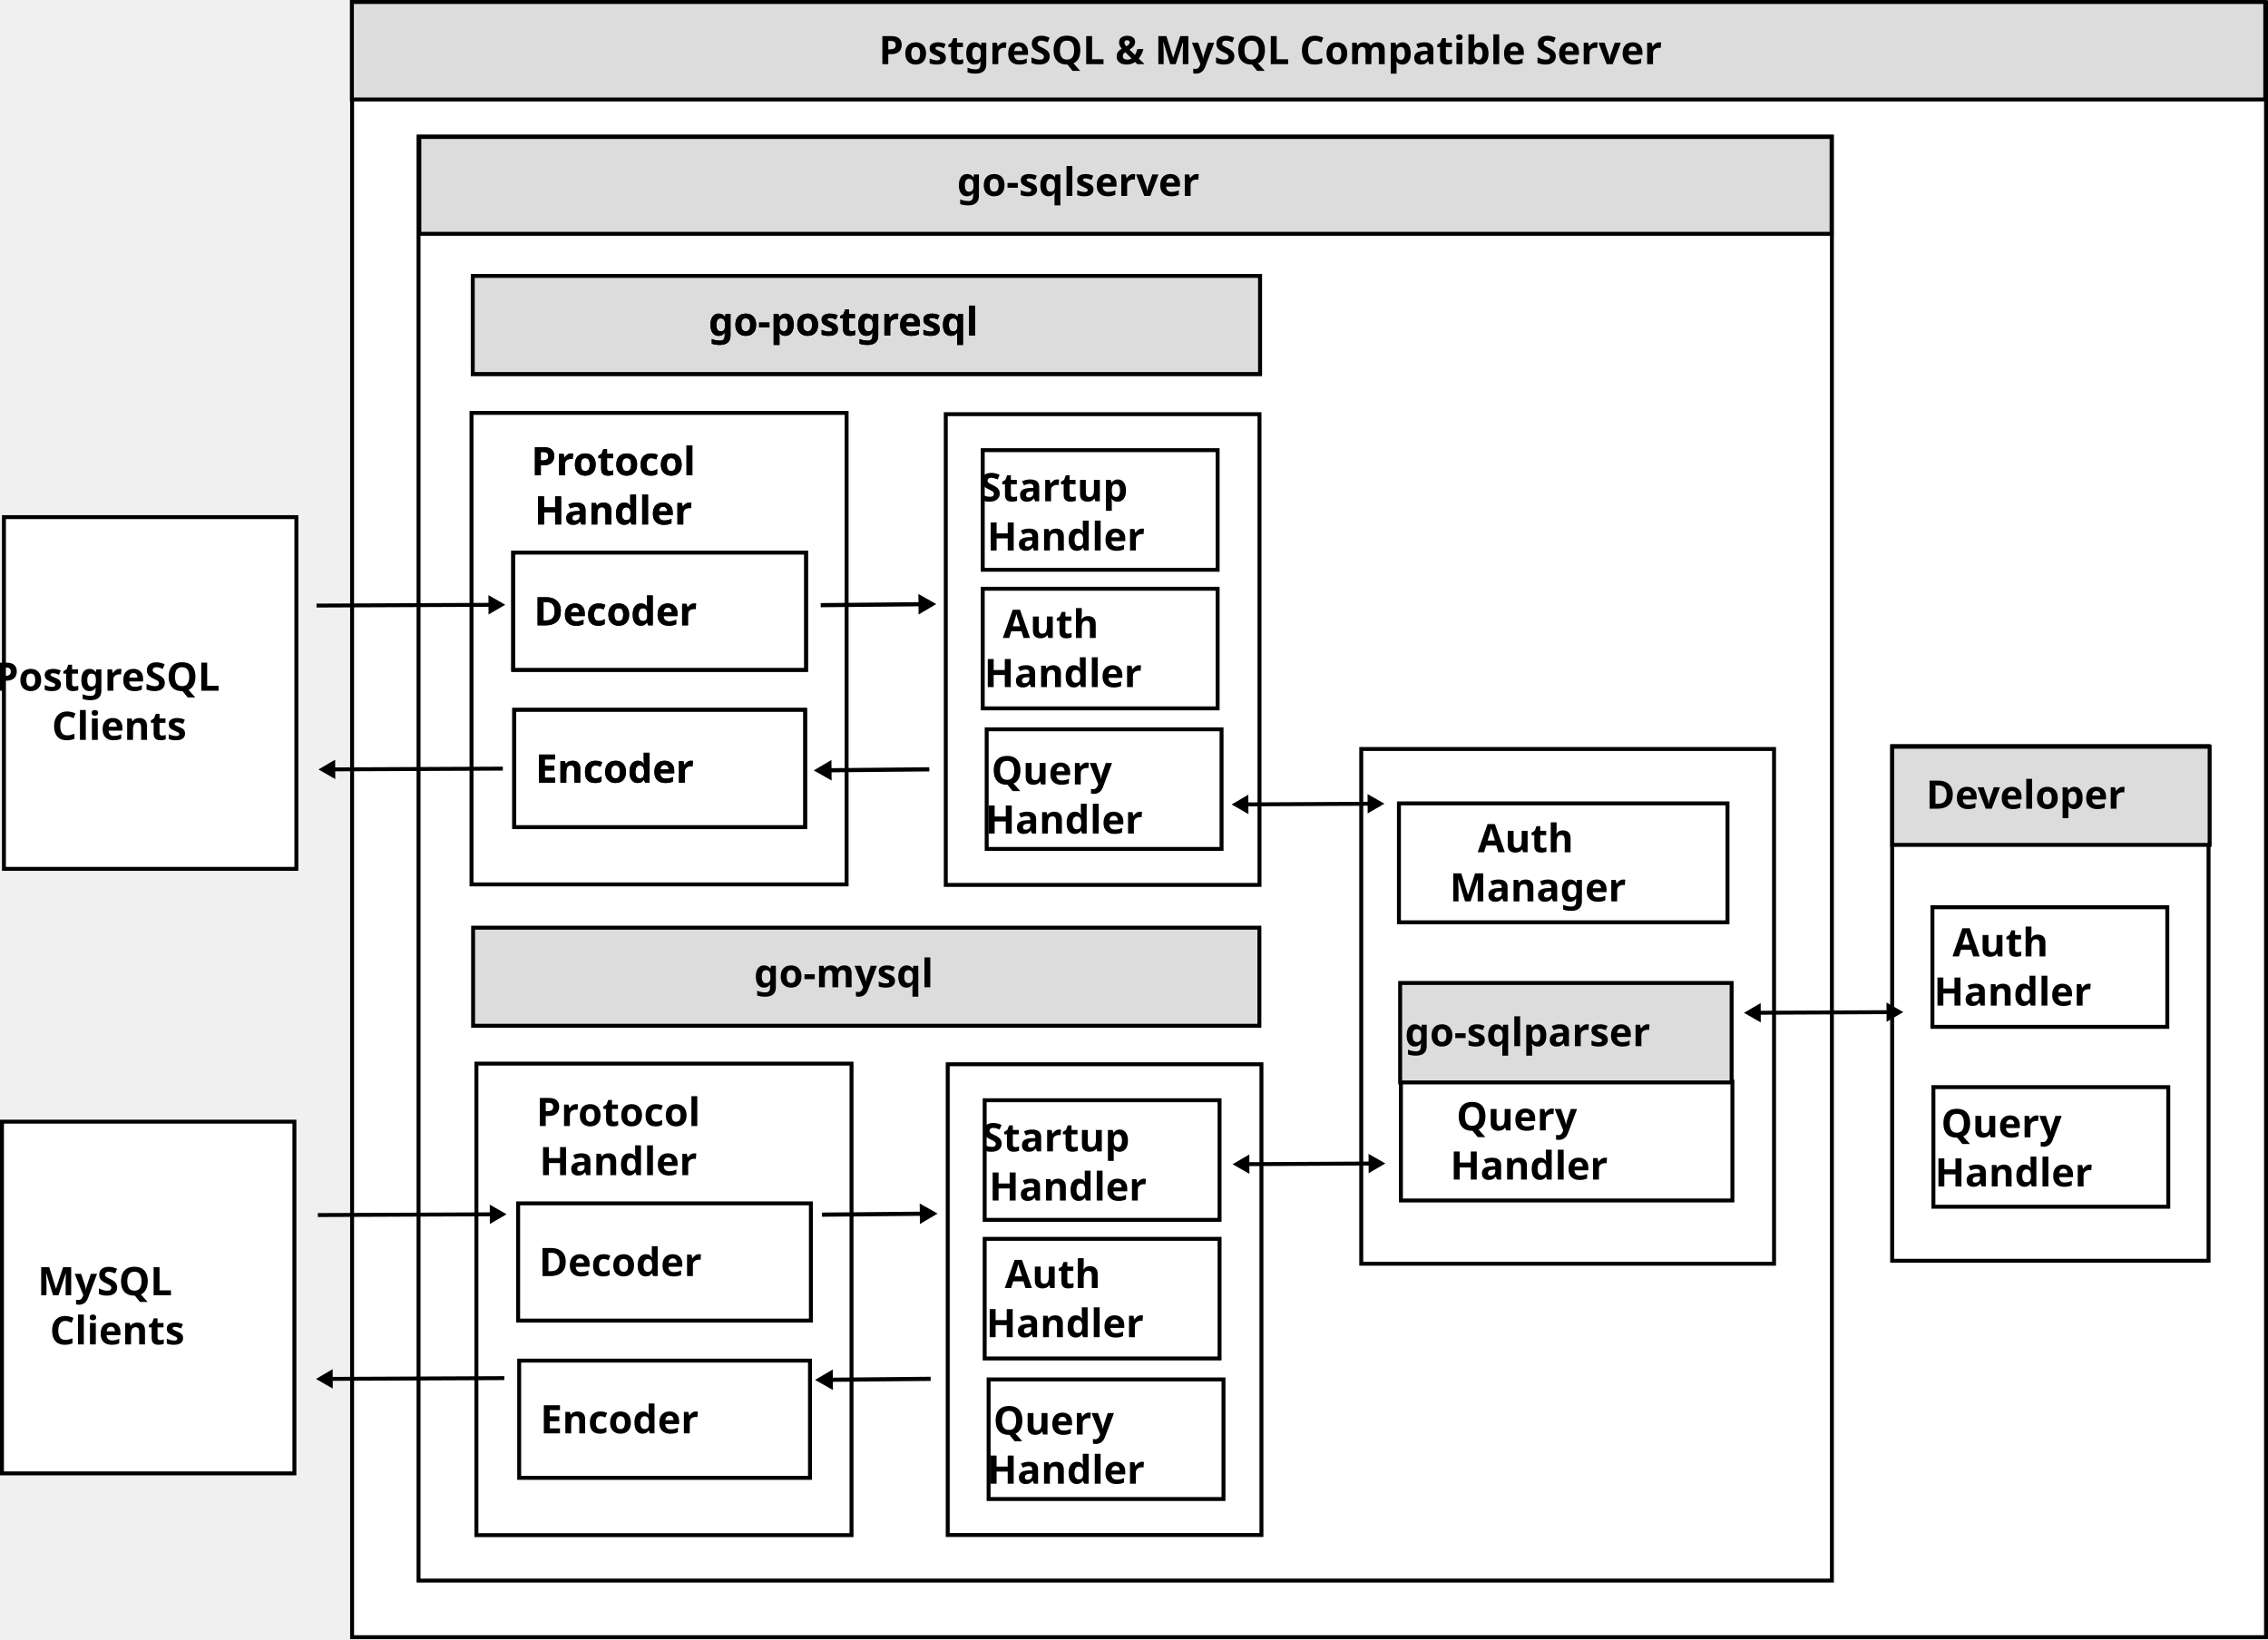
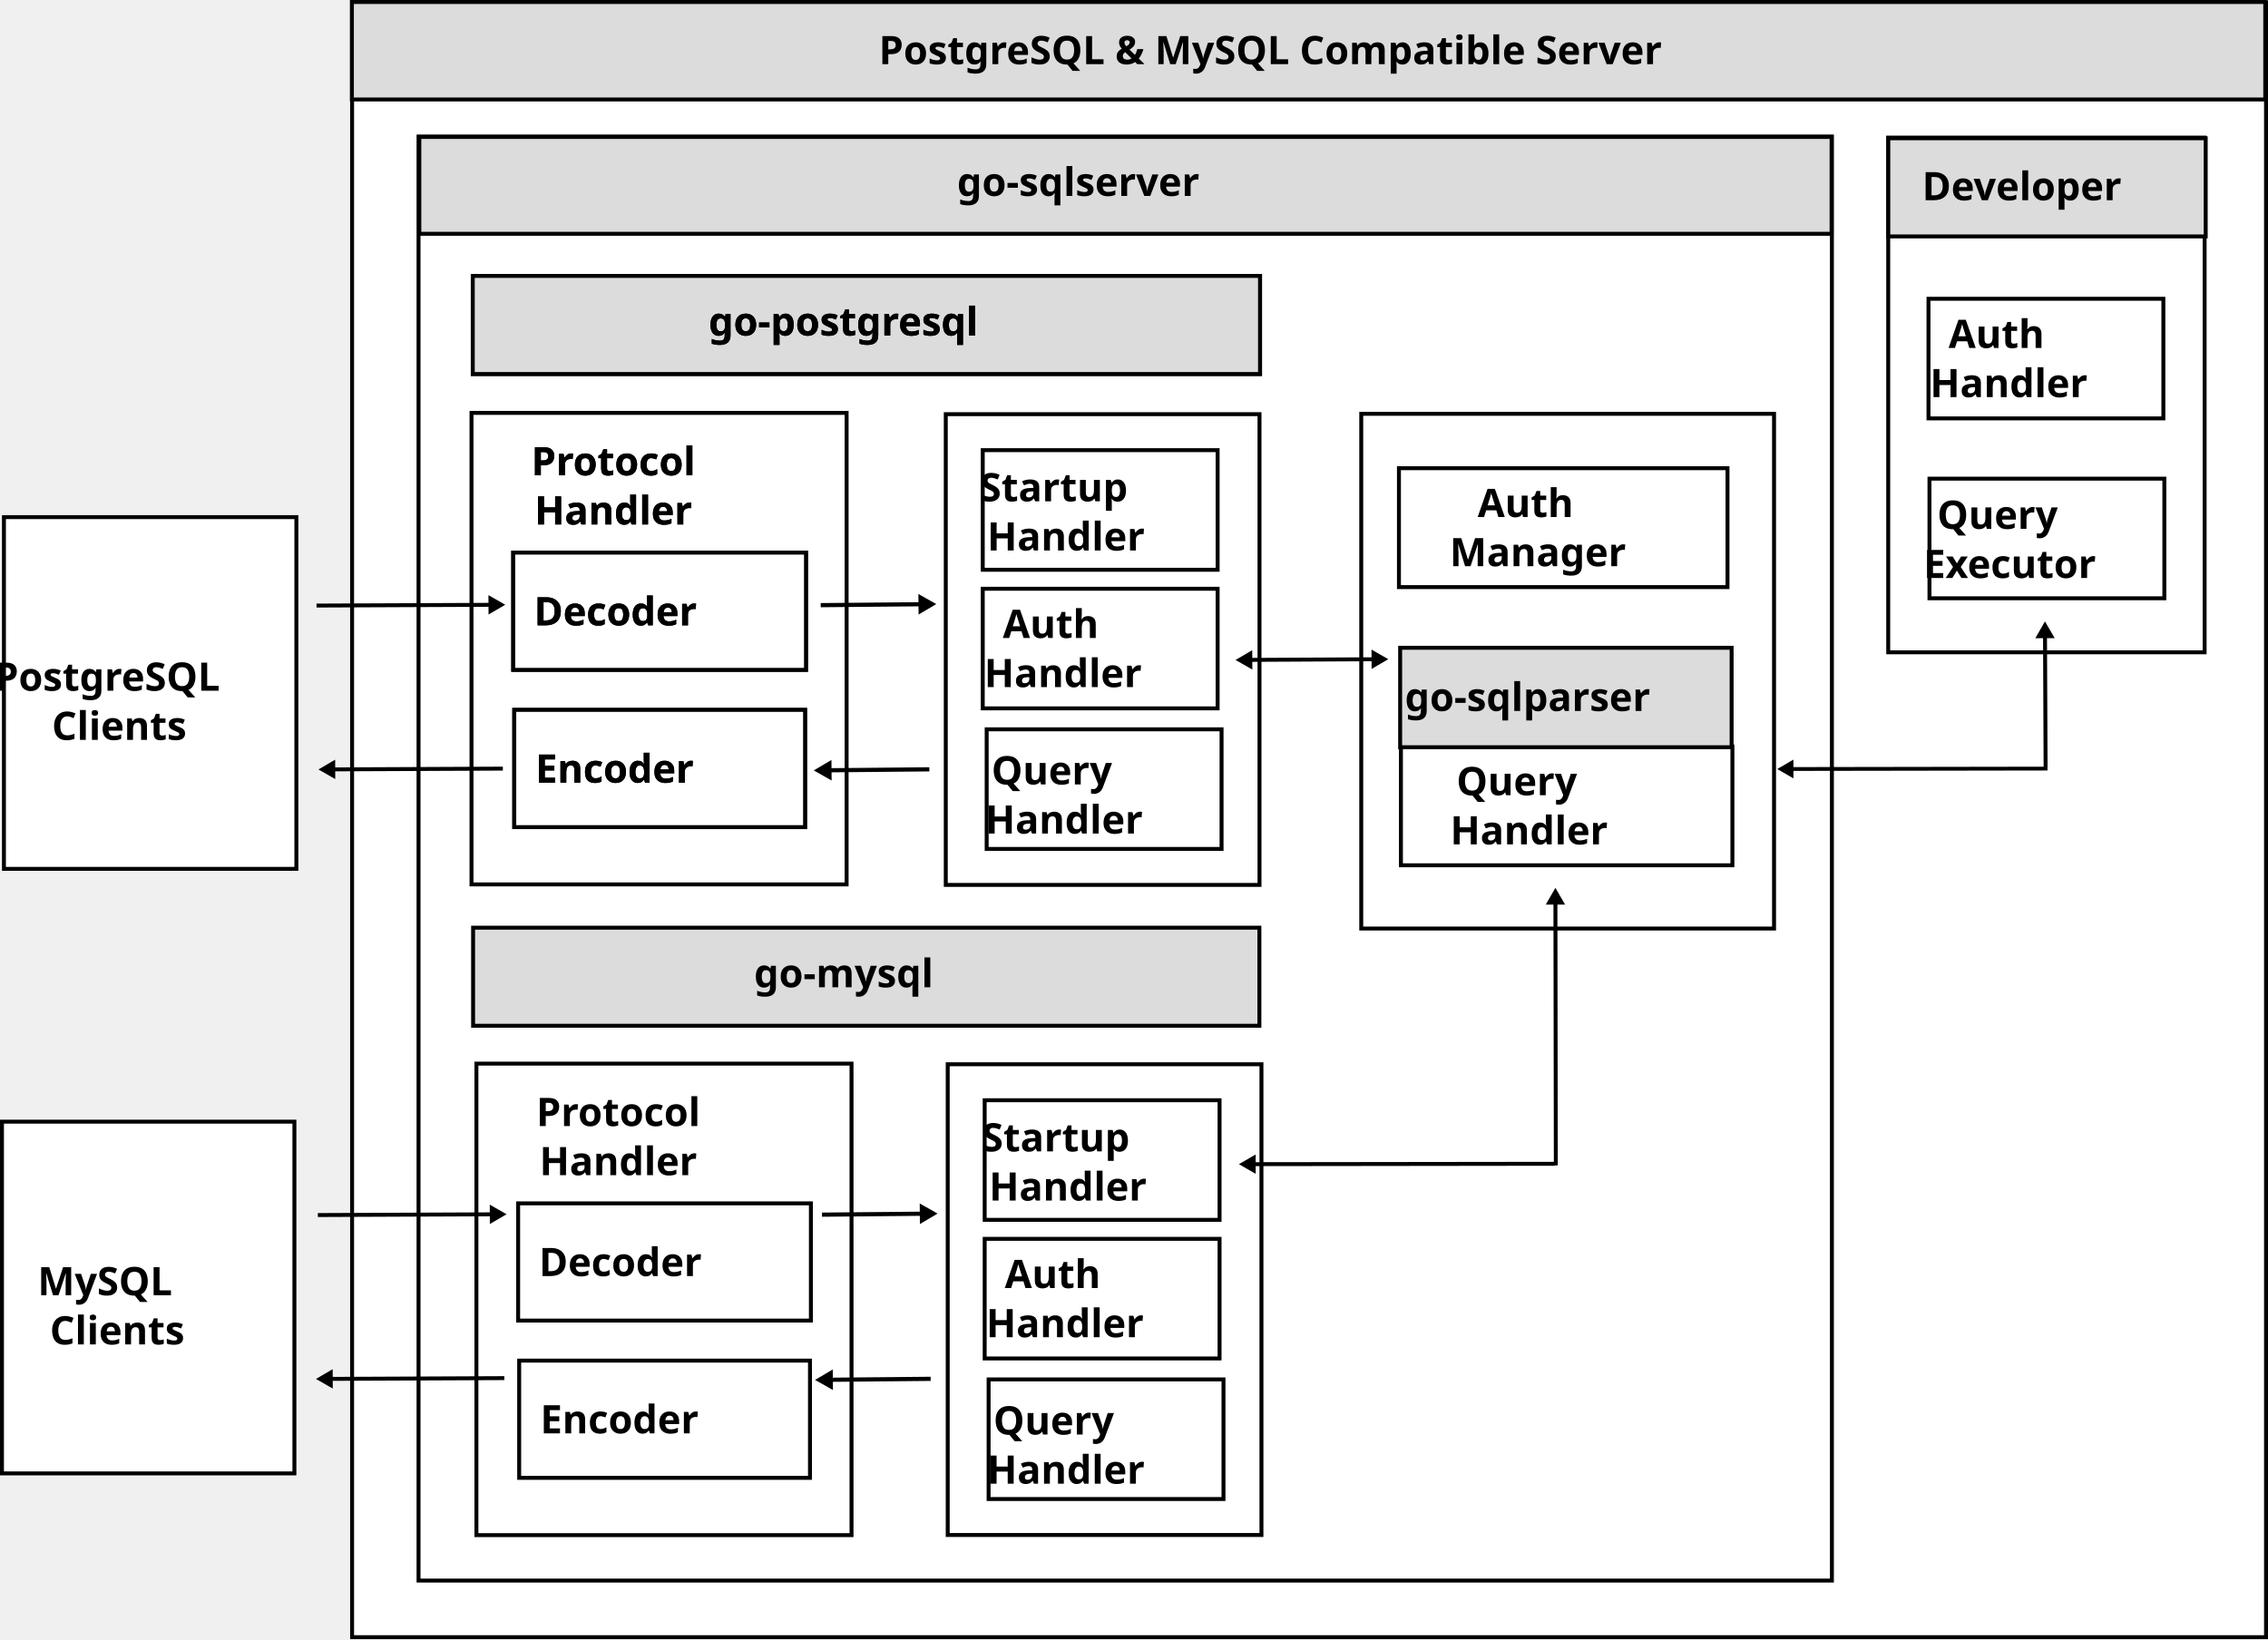
<svg xmlns="http://www.w3.org/2000/svg" width="576.743" height="416.882" id="svg2" version="1.1">
  <defs id="defs4">
    <marker style="overflow:visible" id="TriangleInM" refX="0" refY="0" orient="auto" viewBox="0 0 4.26 4.924" markerWidth="4.26" markerHeight="4.924" preserveAspectRatio="xMidYMid">
      <path transform="scale(-0.4)" style="fill:context-stroke;fill-rule:evenodd;stroke:context-stroke;stroke-width:1pt" d="M 5.77,0 -2.88,5 V -5 Z" id="path18279" />
    </marker>
    <marker style="overflow:visible" id="TriangleOutM" refX="0" refY="0" orient="auto">
      <path transform="scale(0.4)" style="fill:context-stroke;fill-rule:evenodd;stroke:context-stroke;stroke-width:1pt" d="M 5.77,0 -2.88,5 V -5 Z" id="path18288" />
    </marker>
    <linearGradient id="linearGradient5205">
      <stop style="stop-color:#370000;stop-opacity:1;" offset="0" id="stop5207" />
    </linearGradient>
    <linearGradient id="linearGradient5205-7">
      <stop id="stop5207-1" offset="0" style="stop-color:#370000;stop-opacity:1;" />
    </linearGradient>
    <linearGradient id="linearGradient5205-9">
      <stop id="stop5207-5" offset="0" style="stop-color:#370000;stop-opacity:1;" />
    </linearGradient>
    <linearGradient id="linearGradient5205-0">
      <stop id="stop5207-6" offset="0" style="stop-color:#370000;stop-opacity:1;" />
    </linearGradient>
    <linearGradient id="linearGradient5205-1">
      <stop id="stop5207-8" offset="0" style="stop-color:#370000;stop-opacity:1;" />
    </linearGradient>
    <linearGradient id="linearGradient5205-5">
      <stop id="stop5207-4" offset="0" style="stop-color:#370000;stop-opacity:1;" />
    </linearGradient>
    <linearGradient id="linearGradient5205-3">
      <stop id="stop5207-83" offset="0" style="stop-color:#370000;stop-opacity:1;" />
    </linearGradient>
    <marker style="overflow:visible" id="TriangleOutM-9" refX="0" refY="0" orient="auto">
      <path transform="scale(0.4)" style="fill:context-stroke;fill-rule:evenodd;stroke:context-stroke;stroke-width:1pt" d="M 5.77,0 -2.88,5 V -5 Z" id="path18288-3" />
    </marker>
    <marker style="overflow:visible" id="TriangleInM-8" refX="0" refY="0" orient="auto" viewBox="0 0 4.26 4.924" markerWidth="4.26" markerHeight="4.924" preserveAspectRatio="xMidYMid">
      <path transform="scale(-0.4)" style="fill:context-stroke;fill-rule:evenodd;stroke:context-stroke;stroke-width:1pt" d="M 5.77,0 -2.88,5 V -5 Z" id="path18279-0" />
    </marker>
  </defs>
  <g id="layer2" transform="translate(156.4483,51.32281)" style="display:inline">
    <rect y="-50.738" x="-66.912" height="415.798" width="486.706" id="rect9" style="fill:#ffffff;fill-opacity:1;stroke:#000000;stroke-width:1;stroke-miterlimit:2.154;stroke-dasharray:none;stroke-opacity:1" />
-     <rect y="138.425" x="324.719" height="130.901" width="80.459" id="rect4" style="fill:#ffffff;fill-opacity:1;stroke:#000000;stroke-width:1;stroke-miterlimit:2.154;stroke-dasharray:none;stroke-opacity:1" />
+     <rect y="-16.325" x="323.719" height="130.901" width="80.459" id="rect4" style="fill:#ffffff;fill-opacity:1;stroke:#000000;stroke-width:1;stroke-miterlimit:2.154;stroke-dasharray:none;stroke-opacity:1" />
    <rect y="-16.592" x="-50.016" height="367.255" width="359.413" id="rect18008" style="fill:#ffffff;fill-opacity:1;stroke:#000000;stroke-width:1;stroke-miterlimit:2.154;stroke-dasharray:none;stroke-opacity:1" />
    <rect y="53.688" x="-36.548" height="119.919" width="95.389" id="rect3109" style="fill:#ffffff;fill-opacity:1;stroke:#000000;stroke-width:1;stroke-miterlimit:2.154;stroke-dasharray:none;stroke-opacity:1" />
    <rect y="18.85" x="-36.224" height="24.947" width="200.197" id="rect3129" style="fill:#dcdcdc;fill-opacity:1;stroke:#000000;stroke-width:1;stroke-miterlimit:2.154;stroke-dasharray:none;stroke-opacity:1" />
    <rect y="80.199" x="-155.448" height="89.455" width="74.367" id="rect3165" style="fill:#ffffff;fill-opacity:1;stroke:#000000;stroke-width:1;stroke-miterlimit:2.154;stroke-dasharray:none;stroke-opacity:1" />
    <rect y="54.014" x="84.058" height="119.722" width="79.78" id="rect14031" style="fill:#ffffff;fill-opacity:1;stroke:#000000;stroke-width:1;stroke-miterlimit:2.154;stroke-dasharray:none;stroke-opacity:1" />
-     <rect y="138.592" x="324.739" height="24.964" width="80.714" id="rect15257" style="fill:#dcdcdc;fill-opacity:1;stroke:#000000;stroke-width:1;stroke-miterlimit:2.154;stroke-dasharray:none;stroke-opacity:1" />
+     <rect y="-16.158" x="323.739" height="24.964" width="80.714" id="rect15257" style="fill:#dcdcdc;fill-opacity:1;stroke:#000000;stroke-width:1;stroke-miterlimit:2.154;stroke-dasharray:none;stroke-opacity:1" />
    <rect y="-50.815" x="-66.962" height="24.792" width="486.556" id="rect16225" style="fill:#dcdcdc;fill-opacity:1;stroke:#000000;stroke-width:1;stroke-miterlimit:2.154;stroke-dasharray:none;stroke-opacity:1" />
    <path style="fill:none;stroke:#000000;stroke-width:1.061px;stroke-linecap:butt;stroke-linejoin:miter;stroke-opacity:1;marker-end:url(#TriangleOutM)" d="m 52.253,102.587 26.375,-0.246" id="path18532" />
    <path style="fill:none;stroke:#000000;stroke-width:1;stroke-linecap:butt;stroke-linejoin:miter;stroke-miterlimit:4;stroke-dasharray:none;stroke-opacity:1;marker-end:url(#TriangleOutM)" d="m -75.957,102.687 45.149,-0.191" id="path18618" />
    <rect y="89.226" x="-25.936" height="29.813" width="74.445" id="rect5305" style="fill:#ffffff;fill-opacity:1;stroke:#000000;stroke-width:1;stroke-miterlimit:2.154;stroke-dasharray:none;stroke-opacity:1" />
    <rect y="129.224" x="-25.673" height="29.816" width="73.949" id="rect5315" style="fill:#ffffff;fill-opacity:1;stroke:#000000;stroke-width:1;stroke-miterlimit:2.154;stroke-dasharray:none;stroke-opacity:1" />
    <path style="fill:none;stroke:#000000;stroke-width:1;stroke-linecap:butt;stroke-linejoin:miter;stroke-miterlimit:4;stroke-dasharray:none;stroke-opacity:1;marker-start:url(#TriangleInM)" d="m -72.625,144.358 44.048,-0.198" id="path7881" />
    <path style="fill:none;stroke:#000000;stroke-width:1.061px;stroke-linecap:butt;stroke-linejoin:miter;stroke-opacity:1;marker-start:url(#TriangleInM)" d="m 53.503,144.587 26.375,-0.246" id="path2478" />
    <rect y="63.165" x="93.459" height="30.421" width="59.729" id="rect1" style="fill:#ffffff;fill-opacity:1;stroke:#000000;stroke-width:1;stroke-miterlimit:2.154;stroke-dasharray:none;stroke-opacity:1" />
    <rect y="98.415" x="93.459" height="30.421" width="59.729" id="rect2" style="fill:#ffffff;fill-opacity:1;stroke:#000000;stroke-width:1;stroke-miterlimit:2.154;stroke-dasharray:none;stroke-opacity:1" />
    <rect y="134.165" x="94.459" height="30.421" width="59.729" id="rect3" style="fill:#ffffff;fill-opacity:1;stroke:#000000;stroke-width:1;stroke-miterlimit:2.154;stroke-dasharray:none;stroke-opacity:1" />
-     <rect y="179.415" x="334.959" height="30.421" width="59.729" id="rect6" style="fill:#ffffff;fill-opacity:1;stroke:#000000;stroke-width:1;stroke-miterlimit:2.154;stroke-dasharray:none;stroke-opacity:1" />
-     <rect y="225.165" x="335.209" height="30.421" width="59.729" id="rect7" style="fill:#ffffff;fill-opacity:1;stroke:#000000;stroke-width:1;stroke-miterlimit:2.154;stroke-dasharray:none;stroke-opacity:1" />
+     <rect y="24.665" x="333.959" height="30.421" width="59.729" id="rect6" style="fill:#ffffff;fill-opacity:1;stroke:#000000;stroke-width:1;stroke-miterlimit:2.154;stroke-dasharray:none;stroke-opacity:1" />
+     <rect y="70.415" x="334.209" height="30.421" width="59.729" id="rect7" style="fill:#ffffff;fill-opacity:1;stroke:#000000;stroke-width:1;stroke-miterlimit:2.154;stroke-dasharray:none;stroke-opacity:1" />
    <rect y="184.613" x="-36.139" height="24.948" width="199.948" id="rect3129-4" style="display:inline;fill:#dcdcdc;fill-opacity:1;stroke:#000000;stroke-width:1;stroke-miterlimit:2.154;stroke-dasharray:none;stroke-opacity:1" />
    <text xml:space="preserve" style="font-style:normal;font-variant:normal;font-weight:normal;font-stretch:normal;line-height:0%;font-family:Arial;-inkscape-font-specification:Arial;text-align:center;letter-spacing:0px;word-spacing:0px;writing-mode:lr-tb;text-anchor:middle;display:inline;fill:#000000;fill-opacity:1;stroke:none;stroke-width:1;stroke-miterlimit:2.154;stroke-dasharray:none" x="66.438" y="199.763" id="text3131-9">
      <tspan y="199.763" x="66.438" id="tspan3133-7" style="font-style:normal;font-variant:normal;font-weight:bold;font-stretch:normal;font-size:10px;line-height:1.25;font-family:'Source Code Pro';-inkscape-font-specification:'Source Code Pro Bold';stroke-width:1;stroke-miterlimit:2.154;stroke-dasharray:none">go-mysql</tspan>
    </text>
    <rect y="219.35" x="84.552" height="119.722" width="79.78" id="rect14031-1" style="display:inline;fill:#ffffff;fill-opacity:1;stroke:#000000;stroke-width:1;stroke-miterlimit:2.154;stroke-dasharray:none;stroke-opacity:1" />
    <rect y="228.501" x="93.952" height="30.421" width="59.729" id="rect1-7" style="display:inline;fill:#ffffff;fill-opacity:1;stroke:#000000;stroke-width:1;stroke-miterlimit:2.154;stroke-dasharray:none;stroke-opacity:1" />
    <rect y="263.751" x="93.952" height="30.421" width="59.729" id="rect2-2" style="display:inline;fill:#ffffff;fill-opacity:1;stroke:#000000;stroke-width:1;stroke-miterlimit:2.154;stroke-dasharray:none;stroke-opacity:1" />
    <rect y="299.501" x="94.952" height="30.421" width="59.729" id="rect3-3" style="display:inline;fill:#ffffff;fill-opacity:1;stroke:#000000;stroke-width:1;stroke-miterlimit:2.154;stroke-dasharray:none;stroke-opacity:1" />
    <text id="text3125-6" y="241.513" x="122.92" style="font-style:normal;font-variant:normal;font-weight:bold;font-stretch:normal;line-height:0%;font-family:'Source Code Pro';-inkscape-font-specification:'Source Code Pro Bold';text-align:center;letter-spacing:0px;word-spacing:0px;writing-mode:lr-tb;text-anchor:middle;display:inline;fill:#000000;fill-opacity:1;stroke:none;stroke-width:1;stroke-miterlimit:2.154;stroke-dasharray:none" xml:space="preserve">
      <tspan id="tspan3127-5" y="241.513" x="122.92" style="font-size:10px;line-height:1.25">Startup</tspan>
      <tspan y="254.013" x="122.92" style="font-size:10px;line-height:1.25" id="tspan12849-5">Handler</tspan>
    </text>
    <text id="text2-8" y="276.263" x="122.17" style="font-style:normal;font-variant:normal;font-weight:bold;font-stretch:normal;line-height:0%;font-family:'Source Code Pro';-inkscape-font-specification:'Source Code Pro Bold';text-align:center;letter-spacing:0px;word-spacing:0px;writing-mode:lr-tb;text-anchor:middle;display:inline;fill:#000000;fill-opacity:1;stroke:none;stroke-width:1;stroke-miterlimit:2.154;stroke-dasharray:none" xml:space="preserve">
      <tspan id="tspan1-1" y="276.263" x="122.17" style="font-size:10px;line-height:1.25">Auth</tspan>
      <tspan y="288.763" x="122.17" style="font-size:10px;line-height:1.25" id="tspan2-4">Handler</tspan>
    </text>
    <text id="text4-7" y="313.513" x="122.42" style="font-style:normal;font-variant:normal;font-weight:bold;font-stretch:normal;line-height:0%;font-family:'Source Code Pro';-inkscape-font-specification:'Source Code Pro Bold';text-align:center;letter-spacing:0px;word-spacing:0px;writing-mode:lr-tb;text-anchor:middle;display:inline;fill:#000000;fill-opacity:1;stroke:none;stroke-width:1;stroke-miterlimit:2.154;stroke-dasharray:none" xml:space="preserve">
      <tspan id="tspan3-1" y="313.513" x="122.42" style="font-size:10px;line-height:1.25">Query</tspan>
      <tspan y="326.013" x="122.42" style="font-size:10px;line-height:1.25" id="tspan4-3">Handler</tspan>
    </text>
    <rect y="89.226" x="-25.936" height="29.813" width="74.445" id="rect5" style="fill:#ffffff;fill-opacity:1;stroke:#000000;stroke-width:1;stroke-miterlimit:2.154;stroke-dasharray:none;stroke-opacity:1" />
    <rect y="129.224" x="-25.673" height="29.816" width="73.949" id="rect8" style="fill:#ffffff;fill-opacity:1;stroke:#000000;stroke-width:1;stroke-miterlimit:2.154;stroke-dasharray:none;stroke-opacity:1" />
    <rect y="219.188" x="-35.298" height="119.919" width="95.389" id="rect22" style="fill:#ffffff;fill-opacity:1;stroke:#000000;stroke-width:1;stroke-miterlimit:2.154;stroke-dasharray:none;stroke-opacity:1" />
    <rect y="254.726" x="-24.686" height="29.813" width="74.445" id="rect23" style="fill:#ffffff;fill-opacity:1;stroke:#000000;stroke-width:1;stroke-miterlimit:2.154;stroke-dasharray:none;stroke-opacity:1" />
    <rect y="294.724" x="-24.423" height="29.816" width="73.949" id="rect24" style="fill:#ffffff;fill-opacity:1;stroke:#000000;stroke-width:1;stroke-miterlimit:2.154;stroke-dasharray:none;stroke-opacity:1" />
    <path style="display:inline;fill:none;stroke:#000000;stroke-width:1.061px;stroke-linecap:butt;stroke-linejoin:miter;stroke-opacity:1;marker-end:url(#TriangleOutM-9)" d="m 52.587,257.601 26.375,-0.246" id="path18532-9" />
    <path style="display:inline;fill:none;stroke:#000000;stroke-width:1;stroke-linecap:butt;stroke-linejoin:miter;stroke-miterlimit:4;stroke-dasharray:none;stroke-opacity:1;marker-end:url(#TriangleOutM-9)" d="m -75.622,257.7 45.149,-0.191" id="path18618-0" />
    <path style="display:inline;fill:none;stroke:#000000;stroke-width:1;stroke-linecap:butt;stroke-linejoin:miter;stroke-miterlimit:4;stroke-dasharray:none;stroke-opacity:1;marker-start:url(#TriangleInM-8)" d="m -73.257,299.371 45.053,-0.195" id="path7881-2" />
    <path style="display:inline;fill:none;stroke:#000000;stroke-width:1.061px;stroke-linecap:butt;stroke-linejoin:miter;stroke-opacity:1;marker-start:url(#TriangleInM-8)" d="m 53.837,299.601 26.375,-0.246" id="path2478-7" />
    <rect y="233.949" x="-155.948" height="89.455" width="74.367" id="rect33" style="fill:#ffffff;fill-opacity:1;stroke:#000000;stroke-width:1;stroke-miterlimit:2.154;stroke-dasharray:none;stroke-opacity:1" />
    <rect y="18.85" x="-36.224" height="24.947" width="200.197" id="rect35" style="fill:#dcdcdc;fill-opacity:1;stroke:#000000;stroke-width:1;stroke-miterlimit:2.154;stroke-dasharray:none;stroke-opacity:1" />
-     <rect y="139.169" x="189.713" height="130.912" width="104.971" id="rect36" style="fill:#ffffff;fill-opacity:1;stroke:#000000;stroke-width:1;stroke-miterlimit:2.154;stroke-dasharray:none;stroke-opacity:1" />
-     <path style="fill:none;stroke:#000000;stroke-width:1;stroke-linecap:butt;stroke-linejoin:miter;stroke-dasharray:none;stroke-opacity:1;marker-start:url(#TriangleInM);marker-end:url(#TriangleOutM)" d="m 289.878,206.258 34.832,-0.163" id="path36" />
-     <rect y="153.004" x="199.298" height="30.241" width="83.55" id="rect38" style="fill:#ffffff;fill-opacity:1;stroke:#000000;stroke-width:1;stroke-miterlimit:2.154;stroke-dasharray:none;stroke-opacity:1" />
-     <rect y="223.757" x="199.801" height="30.236" width="84.295" id="rect39" style="fill:#ffffff;fill-opacity:1;stroke:#000000;stroke-width:1;stroke-miterlimit:2.154;stroke-dasharray:none;stroke-opacity:1" />
-     <rect y="198.676" x="199.603" height="25.295" width="84.295" id="rect44" style="fill:#dcdcdc;fill-opacity:1;stroke:#000000;stroke-width:1;stroke-miterlimit:2.154;stroke-dasharray:none;stroke-opacity:1" />
+     <rect y="53.919" x="189.713" height="130.912" width="104.971" id="rect36" style="fill:#ffffff;fill-opacity:1;stroke:#000000;stroke-width:1;stroke-miterlimit:2.154;stroke-dasharray:none;stroke-opacity:1" />
+     <rect y="67.754" x="199.298" height="30.241" width="83.55" id="rect38" style="fill:#ffffff;fill-opacity:1;stroke:#000000;stroke-width:1;stroke-miterlimit:2.154;stroke-dasharray:none;stroke-opacity:1" />
+     <rect y="138.507" x="199.801" height="30.236" width="84.295" id="rect39" style="fill:#ffffff;fill-opacity:1;stroke:#000000;stroke-width:1;stroke-miterlimit:2.154;stroke-dasharray:none;stroke-opacity:1" />
+     <rect y="113.426" x="199.603" height="25.295" width="84.295" id="rect44" style="fill:#dcdcdc;fill-opacity:1;stroke:#000000;stroke-width:1;stroke-miterlimit:2.154;stroke-dasharray:none;stroke-opacity:1" />
    <rect y="-16.49" x="-49.814" height="24.628" width="359.128" id="rect45" style="fill:#dcdcdc;fill-opacity:1;stroke:#000000;stroke-width:1;stroke-miterlimit:2.154;stroke-dasharray:none;stroke-opacity:1" />
-     <path style="fill:none;stroke:#000000;stroke-width:1;stroke-linecap:butt;stroke-linejoin:miter;stroke-dasharray:none;stroke-opacity:1;marker-start:url(#TriangleInM);marker-end:url(#TriangleOutM)" d="m 159.588,153.261 33.163,-0.17" id="path18616" />
-     <path style="fill:none;stroke:#000000;stroke-width:1;stroke-linecap:butt;stroke-linejoin:miter;stroke-dasharray:none;stroke-opacity:1;marker-start:url(#TriangleInM);marker-end:url(#TriangleOutM)" d="m 159.838,244.761 33.163,-0.17" id="path46" />
+     <path style="fill:none;stroke:#000000;stroke-width:1;stroke-linecap:butt;stroke-linejoin:miter;stroke-dasharray:none;stroke-opacity:1;marker-start:url(#TriangleInM);marker-end:url(#TriangleOutM)" d="m 160.588,116.511 33.163,-0.17" id="path18616" />
+     <path style="fill:none;stroke:#000000;stroke-width:1;stroke-linecap:butt;stroke-linejoin:miter;stroke-dasharray:none;stroke-opacity:1;marker-start:url(#TriangleInM)" d="m 161.449,244.758 77.483,-0.096" id="path46" />
+     <path style="fill:none;stroke:#000000;stroke-width:1;stroke-linecap:butt;stroke-linejoin:miter;stroke-dasharray:none;stroke-opacity:1;marker-end:url(#TriangleOutM)" d="m 239.193,245.077 -0.106,-67.755" id="path1" />
+     <path style="fill:none;stroke:#000000;stroke-width:0.967;stroke-linecap:butt;stroke-linejoin:miter;stroke-dasharray:none;stroke-opacity:1;marker-start:url(#TriangleInM)" d="m 298.242,144.258 65.976,-0.105" id="path2" />
+     <path style="fill:none;stroke:#000000;stroke-width:1;stroke-linecap:butt;stroke-linejoin:miter;stroke-dasharray:none;stroke-opacity:1;marker-end:url(#TriangleOutM)" d="m 363.739,143.935 -0.153,-34.371" id="path3" />
  </g>
  <g id="layer1" transform="translate(-29.55171,-147.0394)" style="display:inline">
    <text xml:space="preserve" style="font-style:normal;font-variant:normal;font-weight:bold;font-stretch:normal;line-height:0%;font-family:'Source Code Pro';-inkscape-font-specification:'Source Code Pro Bold';text-align:center;letter-spacing:0px;word-spacing:0px;writing-mode:lr-tb;text-anchor:middle;fill:#000000;fill-opacity:1;stroke:none;stroke-width:1;stroke-miterlimit:2.154;stroke-dasharray:none" x="196.456" y="267.921" id="text3115">
      <tspan x="196.456" y="267.921" style="font-size:10px;line-height:1.25" id="tspan6185">Protocol</tspan>
      <tspan x="196.456" y="280.421" style="font-size:10px;line-height:1.25" id="tspan13">Handler</tspan>
      <tspan x="196.456" y="292.921" style="font-size:10px;line-height:1.25" id="tspan11643" />
      <tspan x="196.456" y="299.746" style="font-size:10px;line-height:1.25" id="tspan5357" />
    </text>
    <text id="text3125" y="274.539" x="308.426" style="font-style:normal;font-variant:normal;font-weight:bold;font-stretch:normal;line-height:0%;font-family:'Source Code Pro';-inkscape-font-specification:'Source Code Pro Bold';text-align:center;letter-spacing:0px;word-spacing:0px;writing-mode:lr-tb;text-anchor:middle;fill:#000000;fill-opacity:1;stroke:none;stroke-width:1;stroke-miterlimit:2.154;stroke-dasharray:none" xml:space="preserve">
      <tspan id="tspan3127" y="274.539" x="308.426" style="font-size:10px;line-height:1.25">Startup</tspan>
      <tspan y="287.039" x="308.426" style="font-size:10px;line-height:1.25" id="tspan12849">Handler</tspan>
    </text>
    <text xml:space="preserve" style="font-style:normal;font-variant:normal;font-weight:normal;font-stretch:normal;line-height:0%;font-family:Arial;-inkscape-font-specification:Arial;text-align:center;letter-spacing:0px;word-spacing:0px;writing-mode:lr-tb;text-anchor:middle;fill:#000000;fill-opacity:1;stroke:none;stroke-width:1;stroke-miterlimit:2.154;stroke-dasharray:none" x="252.353" y="232.362" id="text3131">
      <tspan y="232.362" x="252.353" id="tspan3133" style="font-style:normal;font-variant:normal;font-weight:bold;font-stretch:normal;font-size:10px;line-height:1.25;font-family:'Source Code Pro';-inkscape-font-specification:'Source Code Pro Bold';stroke-width:1;stroke-miterlimit:2.154;stroke-dasharray:none">go-postgresql</tspan>
    </text>
    <text xml:space="preserve" style="font-style:normal;font-variant:normal;font-weight:bold;font-stretch:normal;line-height:0%;font-family:'Source Code Pro';-inkscape-font-specification:'Source Code Pro Bold';text-align:center;letter-spacing:0px;word-spacing:0px;writing-mode:lr-tb;text-anchor:middle;fill:#000000;fill-opacity:1;stroke:none;stroke-width:1;stroke-miterlimit:2.154;stroke-dasharray:none" x="67.662" y="322.715" id="text3169">
      <tspan x="67.662" y="322.715" id="tspan3167" style="font-size:10px;line-height:1.25">PostgreSQL</tspan>
      <tspan x="67.662" y="335.215" style="font-size:10px;line-height:1.25" id="tspan4611">Clients</tspan>
    </text>
-     <text xml:space="preserve" style="font-style:normal;font-variant:normal;font-weight:normal;font-stretch:normal;line-height:0%;font-family:Arial;-inkscape-font-specification:Arial;text-align:center;letter-spacing:0px;word-spacing:0px;writing-mode:lr-tb;text-anchor:middle;fill:#000000;fill-opacity:1;stroke:none;stroke-width:1;stroke-miterlimit:2.154;stroke-dasharray:none" x="553.029" y="352.715" id="text15261">
-       <tspan y="352.715" x="553.029" id="tspan15259" style="font-style:normal;font-variant:normal;font-weight:bold;font-stretch:normal;font-size:10px;line-height:1.25;font-family:'Source Code Pro';-inkscape-font-specification:'Source Code Pro Bold';stroke-width:1;stroke-miterlimit:2.154;stroke-dasharray:none">Developer</tspan>
+     <text xml:space="preserve" style="font-style:normal;font-variant:normal;font-weight:normal;font-stretch:normal;line-height:0%;font-family:Arial;-inkscape-font-specification:Arial;text-align:center;letter-spacing:0px;word-spacing:0px;writing-mode:lr-tb;text-anchor:middle;fill:#000000;fill-opacity:1;stroke:none;stroke-width:1;stroke-miterlimit:2.154;stroke-dasharray:none" x="552.029" y="197.965" id="text15261">
+       <tspan y="197.965" x="552.029" id="tspan15259" style="font-style:normal;font-variant:normal;font-weight:bold;font-stretch:normal;font-size:10px;line-height:1.25;font-family:'Source Code Pro';-inkscape-font-specification:'Source Code Pro Bold';stroke-width:1;stroke-miterlimit:2.154;stroke-dasharray:none">Developer</tspan>
    </text>
    <text xml:space="preserve" style="font-style:normal;font-variant:normal;font-weight:normal;font-stretch:normal;line-height:0%;font-family:Arial;-inkscape-font-specification:Arial;text-align:center;letter-spacing:0px;word-spacing:0px;writing-mode:lr-tb;text-anchor:middle;fill:#000000;fill-opacity:1;stroke:none;stroke-width:1;stroke-miterlimit:2.154;stroke-dasharray:none" x="360.941" y="163.362" id="text16229">
      <tspan y="163.362" x="360.941" id="tspan16227" style="font-style:normal;font-variant:normal;font-weight:bold;font-stretch:normal;font-size:10px;line-height:1.25;font-family:'Source Code Pro';-inkscape-font-specification:'Source Code Pro Bold';stroke-width:1;stroke-miterlimit:2.154;stroke-dasharray:none">PostgreSQL &amp; MySQL Compatible Server</tspan>
    </text>
    <text xml:space="preserve" style="font-style:normal;font-variant:normal;font-weight:bold;font-stretch:normal;line-height:0%;font-family:'Source Code Pro';-inkscape-font-specification:'Source Code Pro Bold';text-align:center;letter-spacing:0px;word-spacing:0px;writing-mode:lr-tb;text-anchor:middle;fill:#000000;fill-opacity:1;stroke:none;stroke-width:1;stroke-miterlimit:2.154;stroke-dasharray:none" x="196.985" y="293.583" id="text5313">
      <tspan x="196.985" y="293.583" style="font-size:10px;line-height:1.25" id="tspan5307" />
      <tspan x="196.985" y="306.083" style="font-size:10px;line-height:1.25" id="tspan5309">Decoder</tspan>
      <tspan x="196.985" y="312.907" style="font-size:10px;line-height:1.25" id="tspan5311" />
    </text>
    <text xml:space="preserve" style="font-style:normal;font-variant:normal;font-weight:bold;font-stretch:normal;line-height:0%;font-family:'Source Code Pro';-inkscape-font-specification:'Source Code Pro Bold';text-align:center;letter-spacing:0px;word-spacing:0px;writing-mode:lr-tb;text-anchor:middle;fill:#000000;fill-opacity:1;stroke:none;stroke-width:1;stroke-miterlimit:2.154;stroke-dasharray:none" x="196.75" y="333.583" id="text5323">
      <tspan x="196.75" y="333.583" style="font-size:10px;line-height:1.25" id="tspan5317" />
      <tspan x="196.75" y="346.083" style="font-size:10px;line-height:1.25" id="tspan5319">Encoder</tspan>
      <tspan x="196.75" y="352.907" style="font-size:10px;line-height:1.25" id="tspan5321" />
    </text>
    <text id="text2" y="309.289" x="307.676" style="font-style:normal;font-variant:normal;font-weight:bold;font-stretch:normal;line-height:0%;font-family:'Source Code Pro';-inkscape-font-specification:'Source Code Pro Bold';text-align:center;letter-spacing:0px;word-spacing:0px;writing-mode:lr-tb;text-anchor:middle;fill:#000000;fill-opacity:1;stroke:none;stroke-width:1;stroke-miterlimit:2.154;stroke-dasharray:none" xml:space="preserve">
      <tspan id="tspan1" y="309.289" x="307.676" style="font-size:10px;line-height:1.25">Auth</tspan>
      <tspan y="321.789" x="307.676" style="font-size:10px;line-height:1.25" id="tspan2">Handler</tspan>
    </text>
    <text id="text4" y="346.539" x="307.926" style="font-style:normal;font-variant:normal;font-weight:bold;font-stretch:normal;line-height:0%;font-family:'Source Code Pro';-inkscape-font-specification:'Source Code Pro Bold';text-align:center;letter-spacing:0px;word-spacing:0px;writing-mode:lr-tb;text-anchor:middle;fill:#000000;fill-opacity:1;stroke:none;stroke-width:1;stroke-miterlimit:2.154;stroke-dasharray:none" xml:space="preserve">
      <tspan id="tspan3" y="346.539" x="307.926" style="font-size:10px;line-height:1.25">Query</tspan>
      <tspan y="359.039" x="307.926" style="font-size:10px;line-height:1.25" id="tspan4">Handler</tspan>
    </text>
-     <text id="text10" y="390.289" x="549.177" style="font-style:normal;font-variant:normal;font-weight:bold;font-stretch:normal;line-height:0%;font-family:'Source Code Pro';-inkscape-font-specification:'Source Code Pro Bold';text-align:center;letter-spacing:0px;word-spacing:0px;writing-mode:lr-tb;text-anchor:middle;fill:#000000;fill-opacity:1;stroke:none;stroke-width:1;stroke-miterlimit:2.154;stroke-dasharray:none" xml:space="preserve">
-       <tspan id="tspan9" y="390.289" x="549.177" style="font-size:10px;line-height:1.25">Auth</tspan>
-       <tspan y="402.789" x="549.177" style="font-size:10px;line-height:1.25" id="tspan10">Handler</tspan>
-     </text>
-     <text id="text12" y="436.289" x="549.427" style="font-style:normal;font-variant:normal;font-weight:bold;font-stretch:normal;line-height:0%;font-family:'Source Code Pro';-inkscape-font-specification:'Source Code Pro Bold';text-align:center;letter-spacing:0px;word-spacing:0px;writing-mode:lr-tb;text-anchor:middle;fill:#000000;fill-opacity:1;stroke:none;stroke-width:1;stroke-miterlimit:2.154;stroke-dasharray:none" xml:space="preserve">
-       <tspan id="tspan11" y="436.289" x="549.427" style="font-size:10px;line-height:1.25">Query</tspan>
-       <tspan y="448.789" x="549.427" style="font-size:10px;line-height:1.25" id="tspan12">Handler</tspan>
+     <text id="text10" y="235.539" x="548.177" style="font-style:normal;font-variant:normal;font-weight:bold;font-stretch:normal;line-height:0%;font-family:'Source Code Pro';-inkscape-font-specification:'Source Code Pro Bold';text-align:center;letter-spacing:0px;word-spacing:0px;writing-mode:lr-tb;text-anchor:middle;fill:#000000;fill-opacity:1;stroke:none;stroke-width:1;stroke-miterlimit:2.154;stroke-dasharray:none" xml:space="preserve">
+       <tspan id="tspan9" y="235.539" x="548.177" style="font-size:10px;line-height:1.25">Auth</tspan>
+       <tspan y="248.039" x="548.177" style="font-size:10px;line-height:1.25" id="tspan10">Handler</tspan>
+     </text>
+     <text id="text12" y="281.539" x="548.427" style="font-style:normal;font-variant:normal;font-weight:bold;font-stretch:normal;line-height:0%;font-family:'Source Code Pro';-inkscape-font-specification:'Source Code Pro Bold';text-align:center;letter-spacing:0px;word-spacing:0px;writing-mode:lr-tb;text-anchor:middle;fill:#000000;fill-opacity:1;stroke:none;stroke-width:1;stroke-miterlimit:2.154;stroke-dasharray:none" xml:space="preserve">
+       <tspan id="tspan11" y="281.539" x="548.427" style="font-size:10px;line-height:1.25">Query</tspan>
+       <tspan y="294.039" x="548.427" style="font-size:10px;line-height:1.25" id="tspan12">Executor</tspan>
    </text>
    <text xml:space="preserve" style="font-style:normal;font-variant:normal;font-weight:bold;font-stretch:normal;line-height:0%;font-family:'Source Code Pro';-inkscape-font-specification:'Source Code Pro Bold';text-align:center;letter-spacing:0px;word-spacing:0px;writing-mode:lr-tb;text-anchor:middle;fill:#000000;fill-opacity:1;stroke:none;stroke-width:1;stroke-miterlimit:2.154;stroke-dasharray:none" x="196.456" y="267.921" id="text16">
      <tspan x="196.456" y="267.921" style="font-size:10px;line-height:1.25" id="tspan8">Protocol</tspan>
      <tspan x="196.456" y="280.421" style="font-size:10px;line-height:1.25" id="tspan14">Handler</tspan>
      <tspan x="196.456" y="292.921" style="font-size:10px;line-height:1.25" id="tspan15" />
      <tspan x="196.456" y="299.746" style="font-size:10px;line-height:1.25" id="tspan16" />
    </text>
    <text xml:space="preserve" style="font-style:normal;font-variant:normal;font-weight:bold;font-stretch:normal;line-height:0%;font-family:'Source Code Pro';-inkscape-font-specification:'Source Code Pro Bold';text-align:center;letter-spacing:0px;word-spacing:0px;writing-mode:lr-tb;text-anchor:middle;fill:#000000;fill-opacity:1;stroke:none;stroke-width:1;stroke-miterlimit:2.154;stroke-dasharray:none" x="196.985" y="293.583" id="text19">
      <tspan x="196.985" y="293.583" style="font-size:10px;line-height:1.25" id="tspan17" />
      <tspan x="196.985" y="306.083" style="font-size:10px;line-height:1.25" id="tspan18">Decoder</tspan>
      <tspan x="196.985" y="312.907" style="font-size:10px;line-height:1.25" id="tspan19" />
    </text>
    <text xml:space="preserve" style="font-style:normal;font-variant:normal;font-weight:bold;font-stretch:normal;line-height:0%;font-family:'Source Code Pro';-inkscape-font-specification:'Source Code Pro Bold';text-align:center;letter-spacing:0px;word-spacing:0px;writing-mode:lr-tb;text-anchor:middle;fill:#000000;fill-opacity:1;stroke:none;stroke-width:1;stroke-miterlimit:2.154;stroke-dasharray:none" x="196.75" y="333.583" id="text22">
      <tspan x="196.75" y="333.583" style="font-size:10px;line-height:1.25" id="tspan20" />
      <tspan x="196.75" y="346.083" style="font-size:10px;line-height:1.25" id="tspan21">Encoder</tspan>
      <tspan x="196.75" y="352.907" style="font-size:10px;line-height:1.25" id="tspan22" />
    </text>
    <text xml:space="preserve" style="font-style:normal;font-variant:normal;font-weight:bold;font-stretch:normal;line-height:0%;font-family:'Source Code Pro';-inkscape-font-specification:'Source Code Pro Bold';text-align:center;letter-spacing:0px;word-spacing:0px;writing-mode:lr-tb;text-anchor:middle;fill:#000000;fill-opacity:1;stroke:none;stroke-width:1;stroke-miterlimit:2.154;stroke-dasharray:none" x="197.706" y="433.421" id="text27">
      <tspan x="197.706" y="433.421" style="font-size:10px;line-height:1.25" id="tspan24">Protocol</tspan>
      <tspan x="197.706" y="445.921" style="font-size:10px;line-height:1.25" id="tspan25">Handler</tspan>
      <tspan x="197.706" y="458.421" style="font-size:10px;line-height:1.25" id="tspan26" />
      <tspan x="197.706" y="465.246" style="font-size:10px;line-height:1.25" id="tspan27" />
    </text>
    <text xml:space="preserve" style="font-style:normal;font-variant:normal;font-weight:bold;font-stretch:normal;line-height:0%;font-family:'Source Code Pro';-inkscape-font-specification:'Source Code Pro Bold';text-align:center;letter-spacing:0px;word-spacing:0px;writing-mode:lr-tb;text-anchor:middle;fill:#000000;fill-opacity:1;stroke:none;stroke-width:1;stroke-miterlimit:2.154;stroke-dasharray:none" x="198.235" y="459.083" id="text30">
      <tspan x="198.235" y="459.083" style="font-size:10px;line-height:1.25" id="tspan28" />
      <tspan x="198.235" y="471.583" style="font-size:10px;line-height:1.25" id="tspan29">Decoder</tspan>
      <tspan x="198.235" y="478.407" style="font-size:10px;line-height:1.25" id="tspan30" />
    </text>
    <text xml:space="preserve" style="font-style:normal;font-variant:normal;font-weight:bold;font-stretch:normal;line-height:0%;font-family:'Source Code Pro';-inkscape-font-specification:'Source Code Pro Bold';text-align:center;letter-spacing:0px;word-spacing:0px;writing-mode:lr-tb;text-anchor:middle;fill:#000000;fill-opacity:1;stroke:none;stroke-width:1;stroke-miterlimit:2.154;stroke-dasharray:none" x="198" y="499.083" id="text33">
      <tspan x="198" y="499.083" style="font-size:10px;line-height:1.25" id="tspan31" />
      <tspan x="198" y="511.583" style="font-size:10px;line-height:1.25" id="tspan32">Encoder</tspan>
      <tspan x="198" y="518.407" style="font-size:10px;line-height:1.25" id="tspan33" />
    </text>
    <text xml:space="preserve" style="font-style:normal;font-variant:normal;font-weight:bold;font-stretch:normal;line-height:0%;font-family:'Source Code Pro';-inkscape-font-specification:'Source Code Pro Bold';text-align:center;letter-spacing:0px;word-spacing:0px;writing-mode:lr-tb;text-anchor:middle;fill:#000000;fill-opacity:1;stroke:none;stroke-width:1;stroke-miterlimit:2.154;stroke-dasharray:none" x="67.162" y="476.465" id="text35">
      <tspan x="67.162" y="476.465" id="tspan34" style="font-size:10px;line-height:1.25">MySQL</tspan>
      <tspan x="67.162" y="488.965" style="font-size:10px;line-height:1.25" id="tspan35">Clients</tspan>
    </text>
    <text xml:space="preserve" style="font-style:normal;font-variant:normal;font-weight:normal;font-stretch:normal;line-height:0%;font-family:Arial;-inkscape-font-specification:Arial;text-align:center;letter-spacing:0px;word-spacing:0px;writing-mode:lr-tb;text-anchor:middle;fill:#000000;fill-opacity:1;stroke:none;stroke-width:1;stroke-miterlimit:2.154;stroke-dasharray:none" x="252.353" y="232.362" id="text36">
      <tspan y="232.362" x="252.353" id="tspan36" style="font-style:normal;font-variant:normal;font-weight:bold;font-stretch:normal;font-size:10px;line-height:1.25;font-family:'Source Code Pro';-inkscape-font-specification:'Source Code Pro Bold';stroke-width:1;stroke-miterlimit:2.154;stroke-dasharray:none">go-postgresql</tspan>
    </text>
-     <text id="text42" y="363.789" x="428.426" style="font-style:normal;font-variant:normal;font-weight:bold;font-stretch:normal;line-height:0%;font-family:'Source Code Pro';-inkscape-font-specification:'Source Code Pro Bold';text-align:center;letter-spacing:0px;word-spacing:0px;writing-mode:lr-tb;text-anchor:middle;fill:#000000;fill-opacity:1;stroke:none;stroke-width:1;stroke-miterlimit:2.154;stroke-dasharray:none" xml:space="preserve">
-       <tspan id="tspan41" y="363.789" x="428.426" style="font-size:10px;line-height:1.25">Auth</tspan>
-       <tspan y="376.289" x="428.426" style="font-size:10px;line-height:1.25" id="tspan42">Manager</tspan>
-     </text>
-     <text id="text44" y="434.539" x="426.176" style="font-style:normal;font-variant:normal;font-weight:bold;font-stretch:normal;line-height:0%;font-family:'Source Code Pro';-inkscape-font-specification:'Source Code Pro Bold';text-align:center;letter-spacing:0px;word-spacing:0px;writing-mode:lr-tb;text-anchor:middle;fill:#000000;fill-opacity:1;stroke:none;stroke-width:1;stroke-miterlimit:2.154;stroke-dasharray:none" xml:space="preserve">
-       <tspan id="tspan43" y="434.539" x="426.176" style="font-size:10px;line-height:1.25">Query</tspan>
-       <tspan y="447.039" x="426.176" style="font-size:10px;line-height:1.25" id="tspan44">Handler</tspan>
-     </text>
-     <text xml:space="preserve" style="font-style:normal;font-variant:normal;font-weight:normal;font-stretch:normal;line-height:0%;font-family:Arial;-inkscape-font-specification:Arial;text-align:center;letter-spacing:0px;word-spacing:0px;writing-mode:lr-tb;text-anchor:middle;fill:#000000;fill-opacity:1;stroke:none;stroke-width:1;stroke-miterlimit:2.154;stroke-dasharray:none" x="426.353" y="413.112" id="text45">
-       <tspan y="413.112" x="426.353" id="tspan45" style="font-style:normal;font-variant:normal;font-weight:bold;font-stretch:normal;font-size:10px;line-height:1.25;font-family:'Source Code Pro';-inkscape-font-specification:'Source Code Pro Bold';stroke-width:1;stroke-miterlimit:2.154;stroke-dasharray:none">go-sqlparser</tspan>
+     <text id="text42" y="278.539" x="428.426" style="font-style:normal;font-variant:normal;font-weight:bold;font-stretch:normal;line-height:0%;font-family:'Source Code Pro';-inkscape-font-specification:'Source Code Pro Bold';text-align:center;letter-spacing:0px;word-spacing:0px;writing-mode:lr-tb;text-anchor:middle;fill:#000000;fill-opacity:1;stroke:none;stroke-width:1;stroke-miterlimit:2.154;stroke-dasharray:none" xml:space="preserve">
+       <tspan id="tspan41" y="278.539" x="428.426" style="font-size:10px;line-height:1.25">Auth</tspan>
+       <tspan y="291.039" x="428.426" style="font-size:10px;line-height:1.25" id="tspan42">Manager</tspan>
+     </text>
+     <text id="text44" y="349.289" x="426.176" style="font-style:normal;font-variant:normal;font-weight:bold;font-stretch:normal;line-height:0%;font-family:'Source Code Pro';-inkscape-font-specification:'Source Code Pro Bold';text-align:center;letter-spacing:0px;word-spacing:0px;writing-mode:lr-tb;text-anchor:middle;fill:#000000;fill-opacity:1;stroke:none;stroke-width:1;stroke-miterlimit:2.154;stroke-dasharray:none" xml:space="preserve">
+       <tspan id="tspan43" y="349.289" x="426.176" style="font-size:10px;line-height:1.25">Query</tspan>
+       <tspan y="361.789" x="426.176" style="font-size:10px;line-height:1.25" id="tspan44">Handler</tspan>
+     </text>
+     <text xml:space="preserve" style="font-style:normal;font-variant:normal;font-weight:normal;font-stretch:normal;line-height:0%;font-family:Arial;-inkscape-font-specification:Arial;text-align:center;letter-spacing:0px;word-spacing:0px;writing-mode:lr-tb;text-anchor:middle;fill:#000000;fill-opacity:1;stroke:none;stroke-width:1;stroke-miterlimit:2.154;stroke-dasharray:none" x="426.353" y="327.862" id="text45">
+       <tspan y="327.862" x="426.353" id="tspan45" style="font-style:normal;font-variant:normal;font-weight:bold;font-stretch:normal;font-size:10px;line-height:1.25;font-family:'Source Code Pro';-inkscape-font-specification:'Source Code Pro Bold';stroke-width:1;stroke-miterlimit:2.154;stroke-dasharray:none">go-sqlparser</tspan>
    </text>
    <text xml:space="preserve" style="font-style:normal;font-variant:normal;font-weight:normal;font-stretch:normal;line-height:0%;font-family:Arial;-inkscape-font-specification:Arial;text-align:center;letter-spacing:0px;word-spacing:0px;writing-mode:lr-tb;text-anchor:middle;fill:#000000;fill-opacity:1;stroke:none;stroke-width:1;stroke-miterlimit:2.154;stroke-dasharray:none" x="312.103" y="196.862" id="text46">
      <tspan y="196.862" x="312.103" id="tspan46" style="font-style:normal;font-variant:normal;font-weight:bold;font-stretch:normal;font-size:10px;line-height:1.25;font-family:'Source Code Pro';-inkscape-font-specification:'Source Code Pro Bold';stroke-width:1;stroke-miterlimit:2.154;stroke-dasharray:none">go-sqlserver</tspan>
    </text>
  </g>
  <g id="layer3" transform="translate(104.4483,39.35112)" />
</svg>
